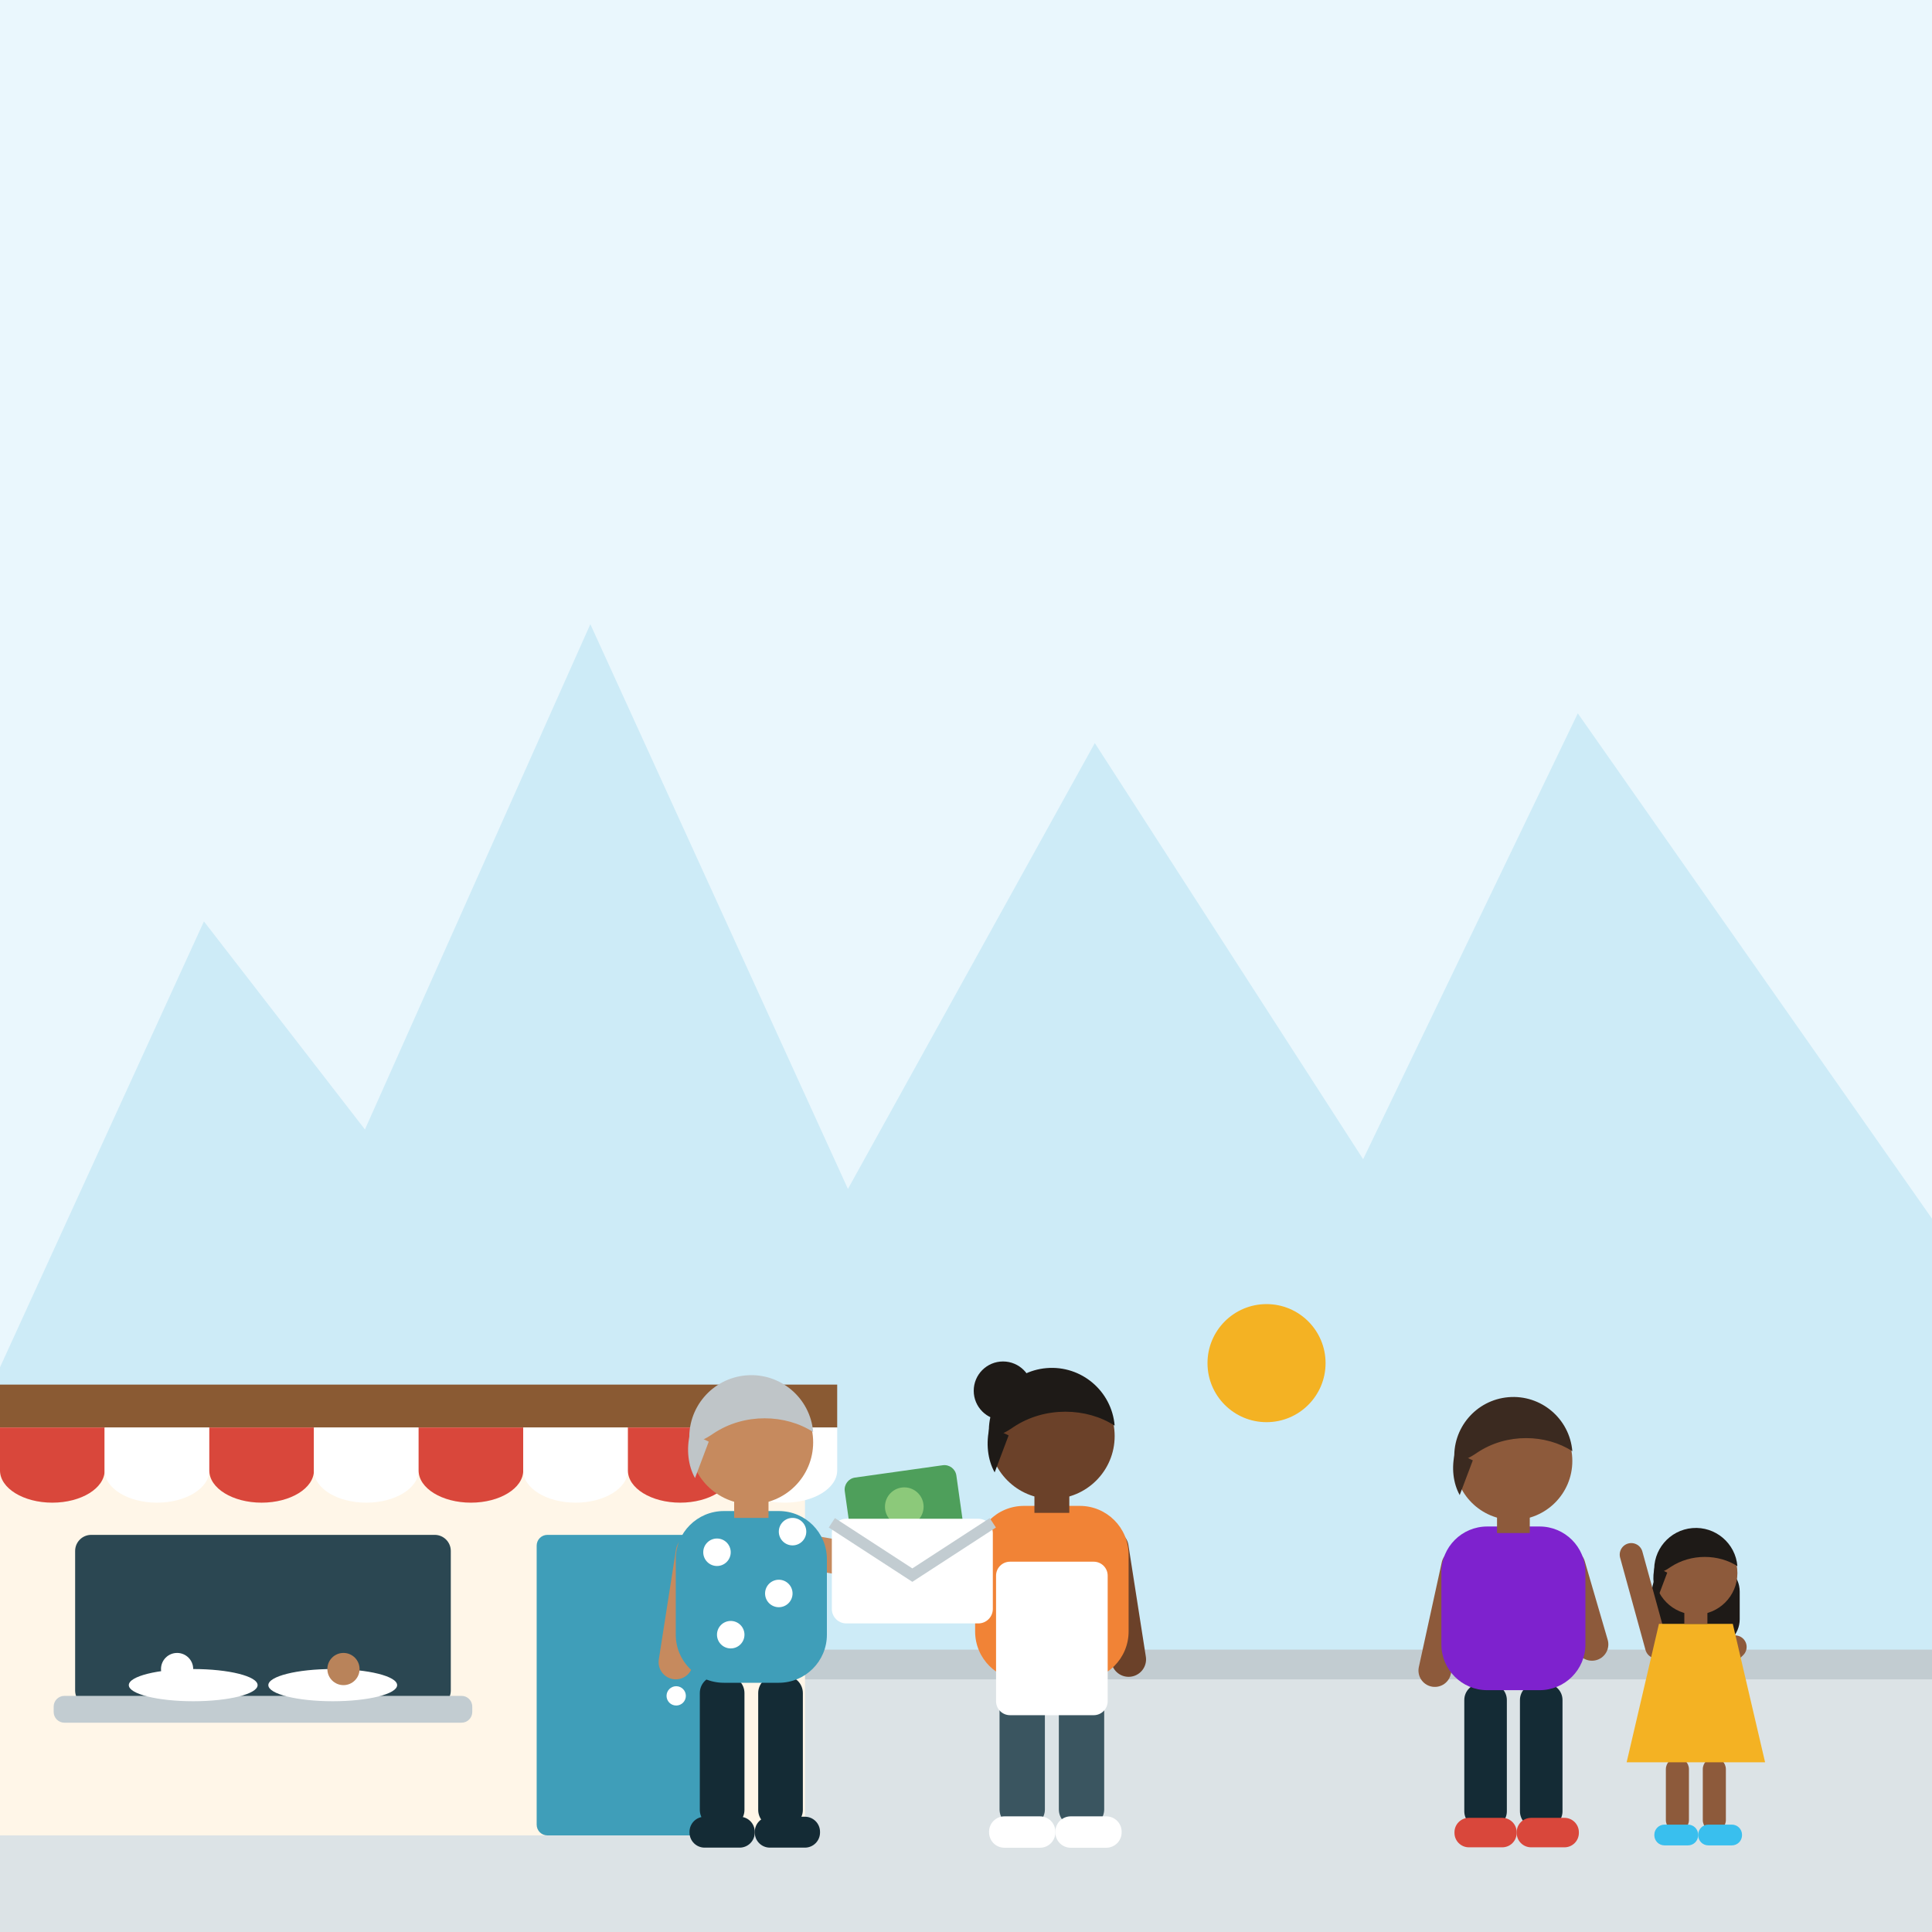
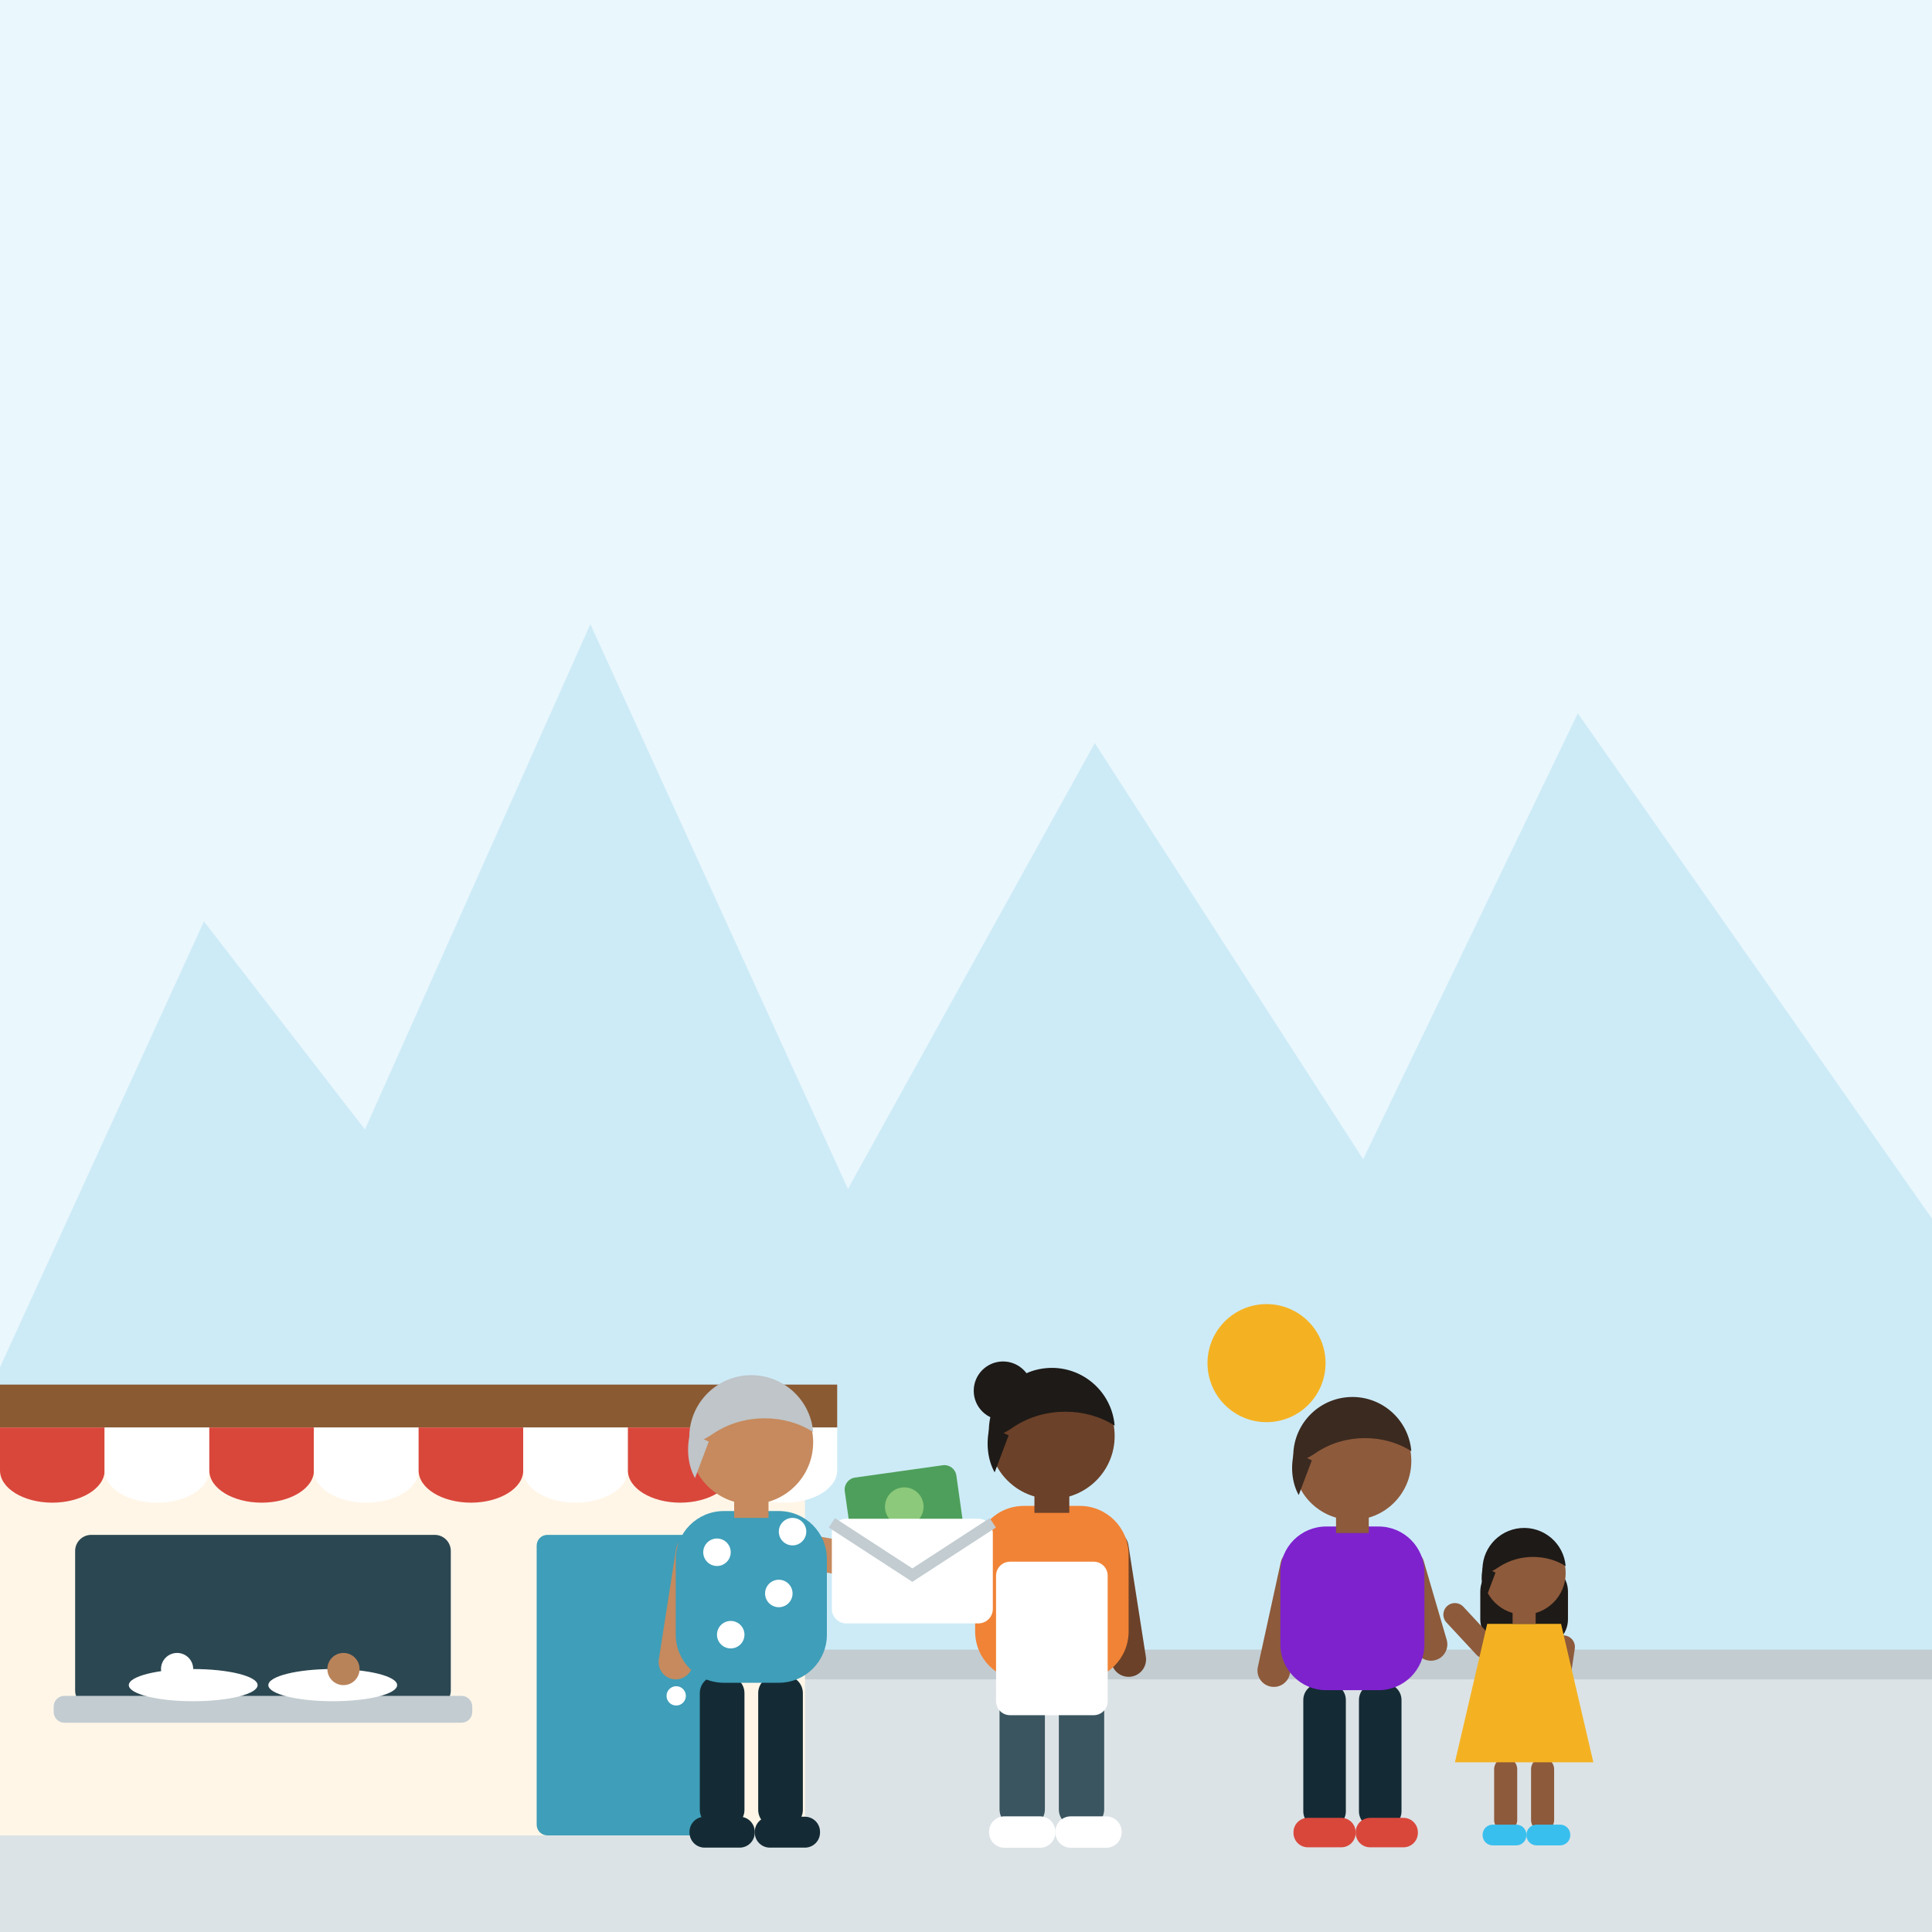
<svg xmlns="http://www.w3.org/2000/svg" width="100%" height="100%" data-sky="#EAF7FD">
  <svg width="100%" height="100%" viewBox="0 0 360 130" preserveAspectRatio="none">
    <rect width="360" height="130" fill="#EAF7FD" />
    <path d="M0 92L38 62l30 14 42-34 48 38 46-30 50 28 40-30 66 34v42H0z" fill="#CDEBF7" />
    <rect y="112" width="360" height="18" fill="#DCE3E6" />
    <path d="M0 112h360" stroke="#C2CCD1" stroke-width="2" />
  </svg>
  <svg width="100%" height="100%" viewBox="0 0 360 130" preserveAspectRatio="xMidYMax meet">
    <circle cx="236" cy="24" r="11" fill="#F4B223" />
    <rect x="0" y="34" width="150" height="78" fill="#FFF6E8" />
    <rect x="0" y="28" width="156" height="8" fill="#8A5A33" />
    <path d="M0 36h19.5v8a9.75 6 0 0 1-19.5 0z" fill="#D9473B" />
    <path d="M19.5 36h19.5v8a9.75 6 0 0 1-19.5 0z" fill="#FFFFFF" />
    <path d="M39 36h19.5v8a9.75 6 0 0 1-19.5 0z" fill="#D9473B" />
    <path d="M58.5 36h19.5v8a9.75 6 0 0 1-19.5 0z" fill="#FFFFFF" />
    <path d="M78 36h19.5v8a9.75 6 0 0 1-19.5 0z" fill="#D9473B" />
    <path d="M97.5 36h19.5v8a9.75 6 0 0 1-19.5 0z" fill="#FFFFFF" />
    <path d="M117 36h19.5v8a9.75 6 0 0 1-19.5 0z" fill="#D9473B" />
    <path d="M136.5 36h19.5v8a9.75 6 0 0 1-19.5 0z" fill="#FFFFFF" />
    <rect x="14" y="56" width="70" height="32" rx="3" fill="#2B4752" />
    <rect x="10" y="86" width="78" height="5" rx="2" fill="#C2CCD1" />
    <ellipse cx="36" cy="84" rx="12" ry="3" fill="#FFFFFF" />
    <ellipse cx="62" cy="84" rx="12" ry="3" fill="#FFFFFF" />
    <circle cx="33" cy="81" r="3" fill="#FFFFFF" />
    <circle cx="64" cy="81" r="3" fill="#B9835A" />
    <rect x="100" y="56" width="32" height="56" rx="2" fill="#3F9EB9" />
    <circle cx="126" cy="86" r="1.8" fill="#FFFFFF" />
    <g transform="translate(140 113) scale(1.28)">
      <rect x="-7.5" y="-24" width="6.5" height="22" rx="2.5" fill="#142B35" />
      <rect x="1" y="-24" width="6.5" height="22" rx="2.5" fill="#142B35" />
      <rect x="-9" y="-3.5" width="9.5" height="4.5" rx="2.2" fill="#142B35" />
      <rect x="0.5" y="-3.5" width="9.5" height="4.5" rx="2.2" fill="#142B35" />
      <path d="M-8.5 -42L-11 -26" stroke="#C68A5E" stroke-width="5" stroke-linecap="round" />
      <path d="M8.5 -42L20 -40" stroke="#C68A5E" stroke-width="5" stroke-linecap="round" />
      <rect x="-11" y="-48" width="22" height="25" rx="7" fill="#3F9EB9" />
      <rect x="-2.5" y="-53" width="5" height="6" fill="#C68A5E" />
      <circle cx="0" cy="-58" r="9" fill="#C68A5E" />
      <path d="M-9 -58a9 9 0 0 1 18-1.5c-4-2.6-10-2.8-14.5.2-1.3.9-2.4 1.4-3.5 1.3z" fill="#BFC5C8" />
      <path d="M-8.9 -59.4c-.6 2.4-.3 4.8.7 6.6l2-5.3z" fill="#BFC5C8" />
      <circle cx="-5" cy="-42" r="2" fill="#FFFFFF" />
      <circle cx="4" cy="-36" r="2" fill="#FFFFFF" />
      <circle cx="-3" cy="-30" r="2" fill="#FFFFFF" />
      <circle cx="6" cy="-45" r="2" fill="#FFFFFF" />
    </g>
    <g transform="translate(196 113) scale(1.3)">
      <rect x="-7.5" y="-24" width="6.5" height="22" rx="2.5" fill="#3A5560" />
      <rect x="1" y="-24" width="6.5" height="22" rx="2.5" fill="#3A5560" />
      <rect x="-9" y="-3.5" width="9.5" height="4.5" rx="2.2" fill="#FFFFFF" />
      <rect x="0.5" y="-3.5" width="9.5" height="4.5" rx="2.2" fill="#FFFFFF" />
      <path d="M-8.5 -42L-17 -40" stroke="#6B4129" stroke-width="5" stroke-linecap="round" />
      <path d="M8.5 -42L11 -26" stroke="#6B4129" stroke-width="5" stroke-linecap="round" />
      <rect x="-11" y="-48" width="22" height="25" rx="7" fill="#F18336" />
      <rect x="-2.5" y="-53" width="5" height="6" fill="#6B4129" />
      <circle cx="0" cy="-58" r="9" fill="#6B4129" />
      <circle cx="-7" cy="-64.5" r="4.2" fill="#1E1A17" />
      <path d="M-9 -58a9 9 0 0 1 18-1.5c-4-2.6-10-2.8-14.5.2-1.3.9-2.4 1.4-3.5 1.3z" fill="#1E1A17" />
      <path d="M-8.9 -59.4c-.6 2.4-.3 4.8.7 6.6l2-5.3z" fill="#1E1A17" />
      <rect x="-8" y="-40" width="16" height="22" rx="2" fill="#FFFFFF" />
    </g>
    <g transform="translate(170 62) scale(1.5)">
      <rect x="-7" y="-12" width="14" height="10" rx="1.5" fill="#4E9F5B" transform="rotate(-8)" />
      <circle cx="-1" cy="-7.5" r="2.4" fill="#8CC97A" />
      <rect x="-10" y="-6" width="20" height="13" rx="1.8" fill="#FFFFFF" />
      <path d="M-10 -5.5l10 6.5 10-6.5" stroke="#C2CCD1" stroke-width="1.4" fill="none" />
    </g>
-     <g transform="translate(282 113) scale(1.22)">
+     <g transform="translate(252 113) scale(1.22)">
      <rect x="-7.5" y="-24" width="6.5" height="22" rx="2.5" fill="#142B35" />
      <rect x="1" y="-24" width="6.5" height="22" rx="2.5" fill="#142B35" />
      <rect x="-9" y="-3.5" width="9.5" height="4.5" rx="2.2" fill="#D9473B" />
      <rect x="0.5" y="-3.5" width="9.5" height="4.5" rx="2.2" fill="#D9473B" />
      <path d="M-8.5 -42L-12 -26" stroke="#8D5A3B" stroke-width="5" stroke-linecap="round" />
      <path d="M8.5 -42L12 -30" stroke="#8D5A3B" stroke-width="5" stroke-linecap="round" />
      <rect x="-11" y="-48" width="22" height="25" rx="7" fill="#7E22CE" />
      <rect x="-2.5" y="-53" width="5" height="6" fill="#8D5A3B" />
      <circle cx="0" cy="-58" r="9" fill="#8D5A3B" />
      <path d="M-9 -58a9 9 0 0 1 18-1.5c-4-2.6-10-2.8-14.5.2-1.3.9-2.4 1.4-3.5 1.3z" fill="#3B2A20" />
      <path d="M-8.9 -59.4c-.6 2.4-.3 4.8.7 6.6l2-5.3z" fill="#3B2A20" />
    </g>
-     <g transform="translate(316 113) scale(0.86)">
+     <g transform="translate(284 113) scale(0.86)">
      <rect x="-9.5" y="-60" width="19" height="18" rx="6" fill="#1E1A17" />
      <rect x="-6.5" y="-18" width="5" height="16" rx="2.5" fill="#8D5A3B" />
      <rect x="1.5" y="-18" width="5" height="16" rx="2.5" fill="#8D5A3B" />
      <rect x="-9" y="-3.5" width="9.5" height="4.5" rx="2.2" fill="#39BFEE" />
      <rect x="0.5" y="-3.5" width="9.5" height="4.5" rx="2.2" fill="#39BFEE" />
-       <path d="M-8.5 -42L-14 -62" stroke="#8D5A3B" stroke-width="5" stroke-linecap="round" />
-       <path d="M8.5 -42L-4 -30" stroke="#8D5A3B" stroke-width="5" stroke-linecap="round" />
+       <path d="M-8.5 -42L-15 -49" stroke="#8D5A3B" stroke-width="5" stroke-linecap="round" />
+       <path d="M8.5 -42L6 -25" stroke="#8D5A3B" stroke-width="5" stroke-linecap="round" />
      <path d="M-8 -47h16l7 30h-30z" fill="#F4B223" />
      <rect x="-2.5" y="-53" width="5" height="6" fill="#8D5A3B" />
      <circle cx="0" cy="-58" r="9" fill="#8D5A3B" />
      <path d="M-9 -58a9 9 0 0 1 18-1.5c-4-2.6-10-2.8-14.5.2-1.3.9-2.4 1.4-3.5 1.3z" fill="#1E1A17" />
      <path d="M-8.9 -59.4c-.6 2.4-.3 4.8.7 6.6l2-5.3z" fill="#1E1A17" />
    </g>
  </svg>
</svg>
